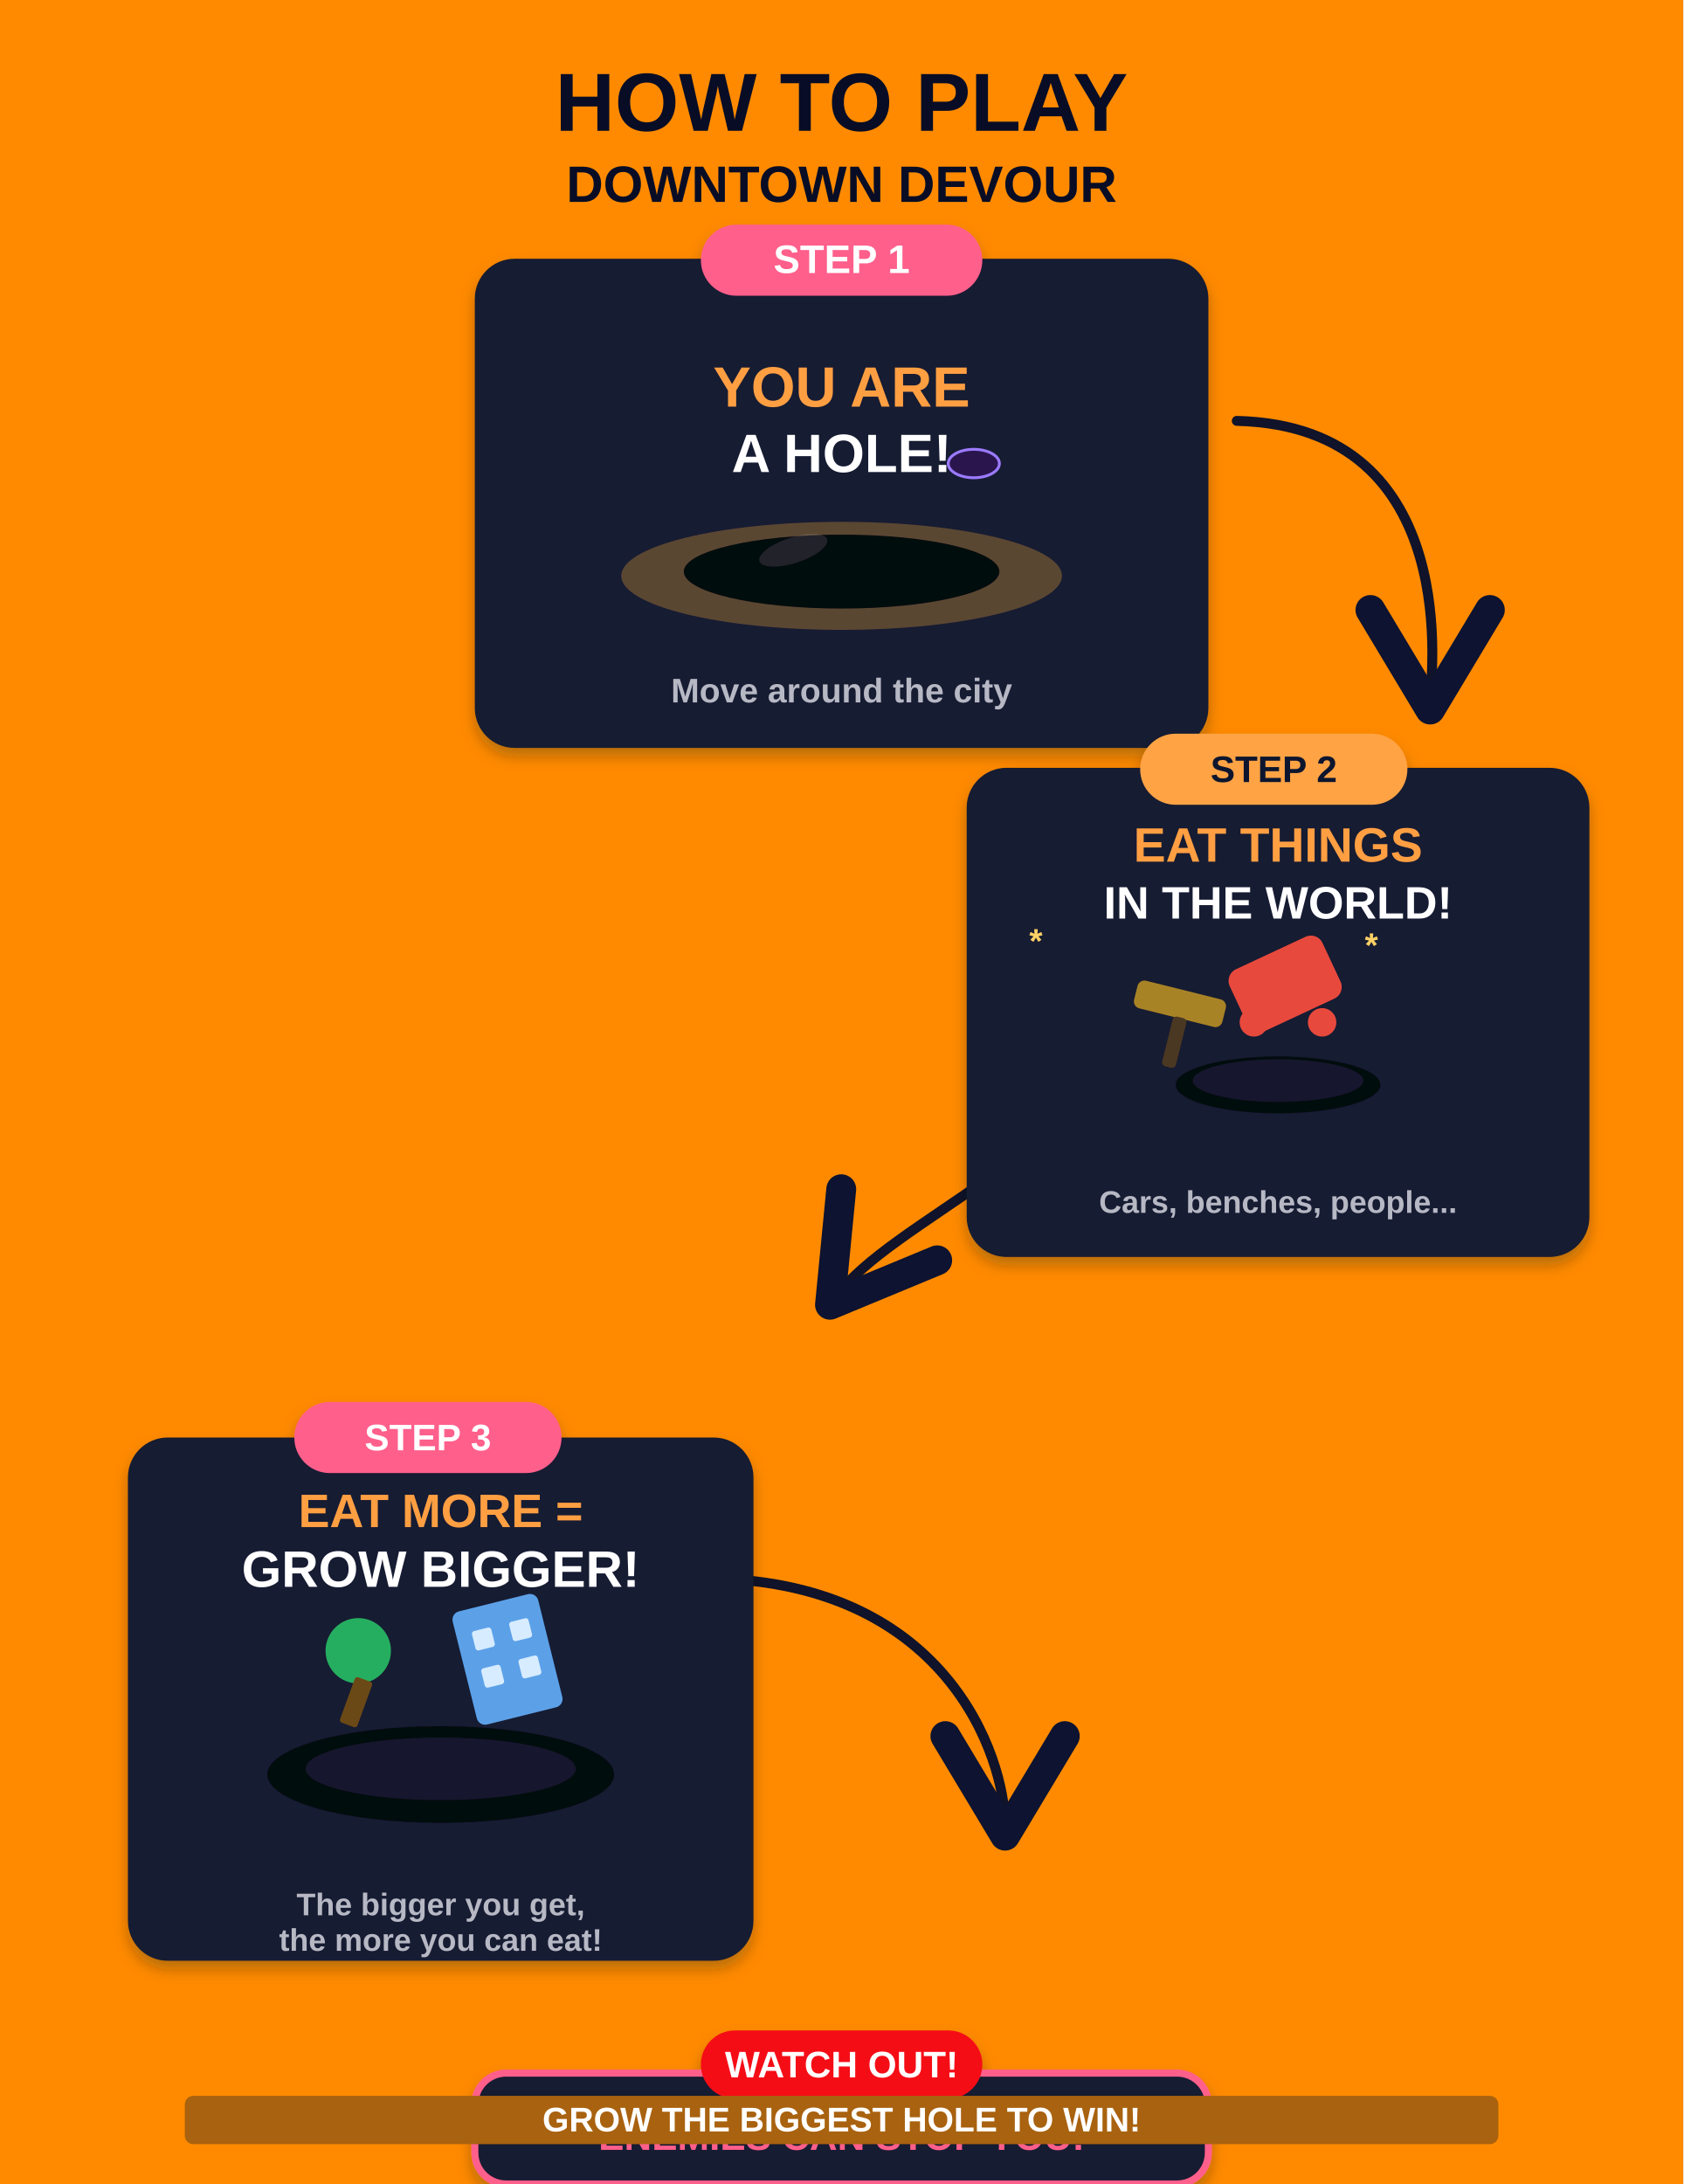
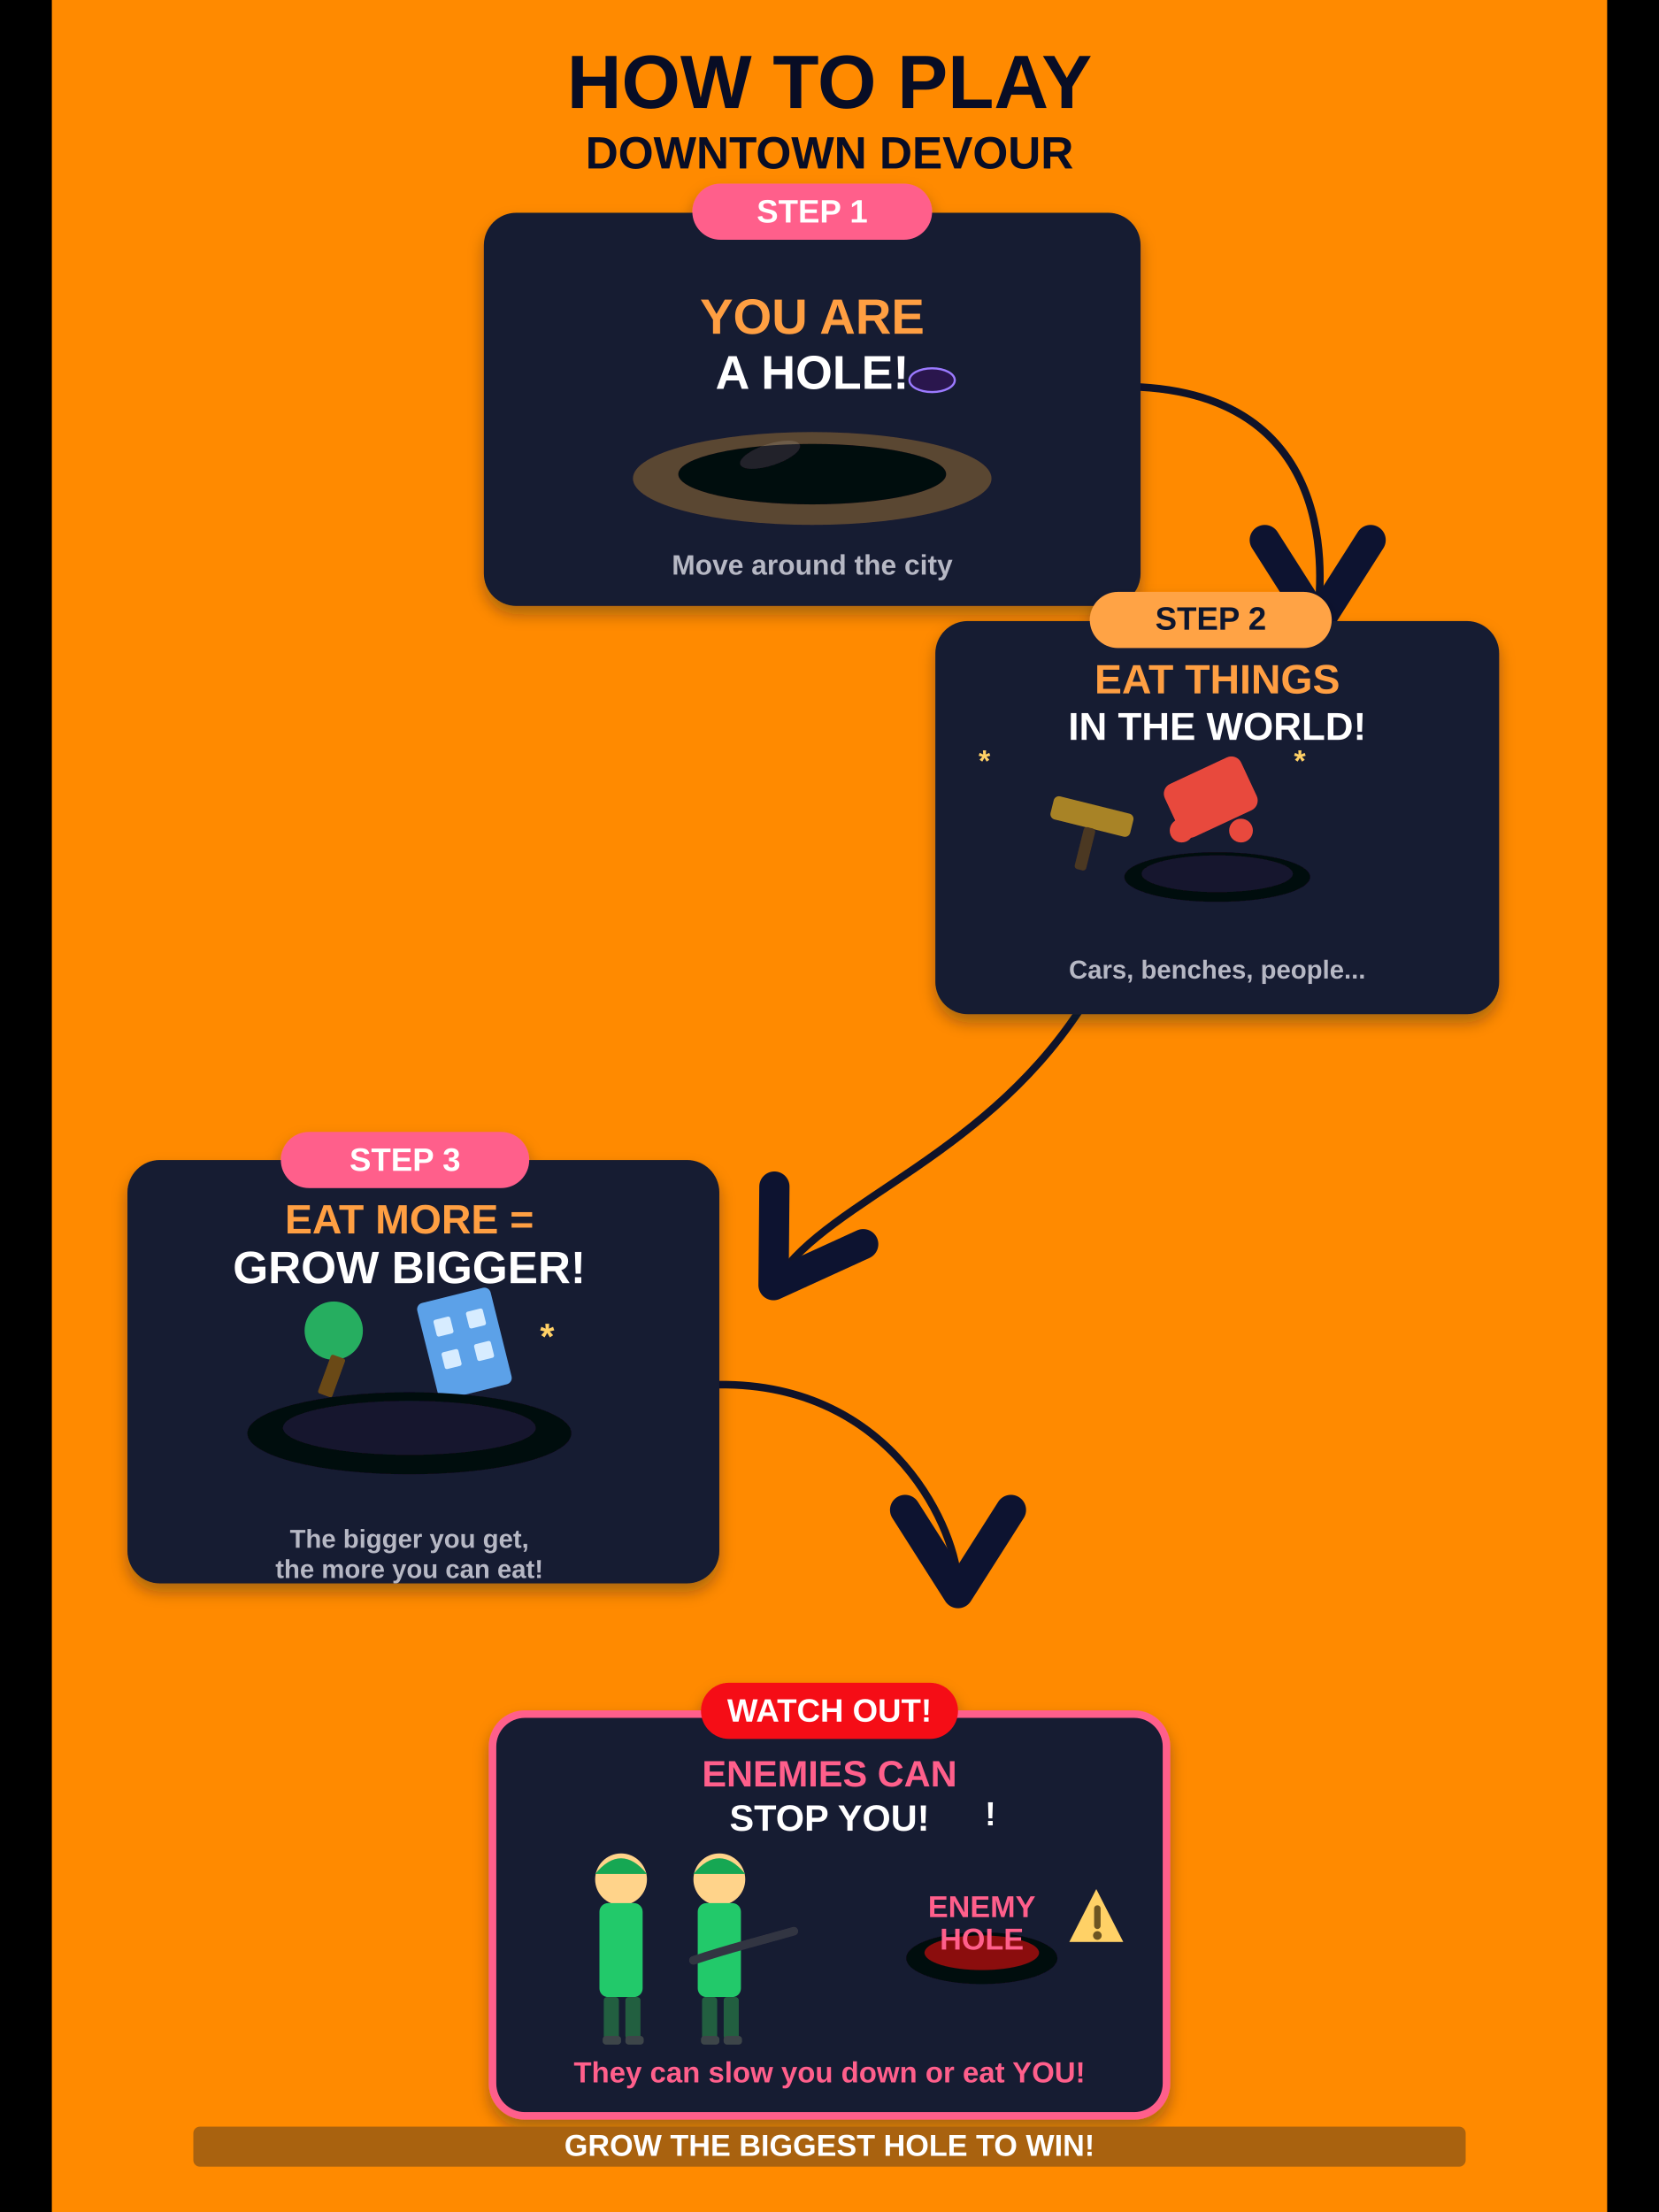
- <svg xmlns="http://www.w3.org/2000/svg" viewBox="0 0 1184 1536" role="img" aria-labelledby="title desc">
-   <rect width="1184" height="1536" fill="#ff8a00" />
-   <g fill="#080d25" font-family="Arial, Helvetica, sans-serif" text-anchor="middle" font-weight="900">
-     <text x="592" y="92" font-size="58">HOW TO PLAY</text>
-     <text x="592" y="142" font-size="36">DOWNTOWN DEVOUR</text>
-   </g>
+ <svg xmlns="http://www.w3.org/2000/svg" width="1536" height="2048" viewBox="0 0 1536 2048" role="img" aria-labelledby="title desc">
+   <rect width="1536" height="2048" fill="#000" />
+   <rect x="48" width="1440" height="2048" fill="#ff8a00" />
  <defs>
    <filter id="softShadow" x="-20%" y="-20%" width="140%" height="140%">
-       <feDropShadow dx="0" dy="6" stdDeviation="5" flood-color="#101329" flood-opacity="0.28" />
+       <feDropShadow dx="0" dy="8" stdDeviation="7" flood-color="#101329" flood-opacity="0.34" />
    </filter>
-     <marker id="arrow" markerWidth="16" markerHeight="16" refX="11" refY="8" orient="auto">
-       <path d="M2,2 L12,8 L2,14" fill="none" stroke="#0d1330" stroke-width="3" stroke-linecap="round" stroke-linejoin="round" />
+     <marker id="arrow" markerWidth="18" markerHeight="18" refX="12" refY="9" orient="auto">
+       <path d="M2,2 L13,9 L2,16" fill="none" stroke="#0d1330" stroke-width="4" stroke-linecap="round" stroke-linejoin="round" />
    </marker>
  </defs>
-   <path d="M870 296 C1032 300 1006 482 1006 492" fill="none" stroke="#101329" stroke-width="7" stroke-linecap="round" marker-end="url(#arrow)" />
-   <path d="M835 690 C754 816 628 858 588 912" fill="none" stroke="#101329" stroke-width="7" stroke-linecap="round" marker-end="url(#arrow)" />
-   <path d="M494 1110 C665 1110 707 1235 707 1284" fill="none" stroke="#101329" stroke-width="7" stroke-linecap="round" marker-end="url(#arrow)" />
+   <g fill="#080d25" font-family="Arial, Helvetica, sans-serif" text-anchor="middle" font-weight="900">
+     <text x="768" y="100" font-size="70">HOW TO PLAY</text>
+     <text x="768" y="156" font-size="42">DOWNTOWN DEVOUR</text>
+   </g>
+   <path d="M1046 358 C1254 363 1220 560 1220 570" fill="none" stroke="#101329" stroke-width="7" stroke-linecap="round" marker-end="url(#arrow)" />
+   <path d="M1008 922 C918 1070 768 1110 720 1184" fill="none" stroke="#101329" stroke-width="7" stroke-linecap="round" marker-end="url(#arrow)" />
+   <path d="M665 1282 C828 1280 887 1420 887 1468" fill="none" stroke="#101329" stroke-width="7" stroke-linecap="round" marker-end="url(#arrow)" />
  <g filter="url(#softShadow)">
-     <rect x="334" y="182" width="516" height="344" rx="28" fill="#171a32" />
-     <rect x="493" y="158" width="198" height="50" rx="25" fill="#ff5e8b" />
-     <text x="592" y="192" font-family="Arial, Helvetica, sans-serif" font-size="28" font-weight="900" fill="#fff" text-anchor="middle">STEP 1</text>
-     <text x="592" y="286" font-family="Arial, Helvetica, sans-serif" font-size="40" font-weight="900" fill="#ff9f43" text-anchor="middle">YOU ARE</text>
-     <text x="592" y="332" font-family="Arial, Helvetica, sans-serif" font-size="38" font-weight="900" fill="#fff" text-anchor="middle">A HOLE!</text>
-     <ellipse cx="592" cy="405" rx="155" ry="38" fill="#5a4630" />
-     <ellipse cx="592" cy="402" rx="111" ry="26" fill="#05070f" />
-     <ellipse cx="558" cy="387" rx="25" ry="9" fill="#ffffff" opacity="0.12" transform="rotate(-18 558 387)" />
-     <ellipse cx="685" cy="326" rx="18" ry="10" fill="#2a184e" stroke="#9b7aff" stroke-width="2" />
-     <text x="592" y="494" font-family="Arial, Helvetica, sans-serif" font-size="24" font-weight="800" fill="#b6b8c4" text-anchor="middle">Move around the city</text>
+     <rect x="448" y="197" width="608" height="364" rx="30" fill="#171a32" />
+     <rect x="641" y="170" width="222" height="52" rx="26" fill="#ff5e8b" />
+     <text x="752" y="206" font-family="Arial, Helvetica, sans-serif" font-size="30" font-weight="900" fill="#fff" text-anchor="middle">STEP 1</text>
+     <text x="752" y="309" font-family="Arial, Helvetica, sans-serif" font-size="46" font-weight="900" fill="#ff9f43" text-anchor="middle">YOU ARE</text>
+     <text x="752" y="360" font-family="Arial, Helvetica, sans-serif" font-size="44" font-weight="900" fill="#fff" text-anchor="middle">A HOLE!</text>
+     <ellipse cx="752" cy="443" rx="166" ry="43" fill="#5a4630" />
+     <ellipse cx="752" cy="439" rx="124" ry="28" fill="#05070f" />
+     <ellipse cx="713" cy="421" rx="29" ry="10" fill="#ffffff" opacity="0.12" transform="rotate(-18 713 421)" />
+     <ellipse cx="863" cy="352" rx="21" ry="11" fill="#2a184e" stroke="#9b7aff" stroke-width="2" />
+     <text x="752" y="532" font-family="Arial, Helvetica, sans-serif" font-size="26" font-weight="800" fill="#b6b8c4" text-anchor="middle">Move around the city</text>
  </g>
  <g filter="url(#softShadow)">
-     <rect x="680" y="540" width="438" height="344" rx="28" fill="#171a32" />
-     <rect x="802" y="516" width="188" height="50" rx="25" fill="#ffa345" />
-     <text x="896" y="550" font-family="Arial, Helvetica, sans-serif" font-size="26" font-weight="900" fill="#11172d" text-anchor="middle">STEP 2</text>
-     <text x="899" y="606" font-family="Arial, Helvetica, sans-serif" font-size="34" font-weight="900" fill="#ff9f43" text-anchor="middle">EAT THINGS</text>
-     <text x="899" y="646" font-family="Arial, Helvetica, sans-serif" font-size="32" font-weight="900" fill="#fff" text-anchor="middle">IN THE WORLD!</text>
-     <rect x="798" y="696" width="64" height="20" rx="5" fill="#a88325" transform="rotate(14 830 706)" />
-     <rect x="821" y="715" width="10" height="36" rx="3" fill="#4b3721" transform="rotate(14 826 733)" />
-     <rect x="868" y="668" width="72" height="48" rx="9" fill="#e84a3c" transform="rotate(-25 904 692)" />
-     <circle cx="882" cy="719" r="10" fill="#e84a3c" />
-     <circle cx="930" cy="719" r="10" fill="#e84a3c" />
-     <ellipse cx="899" cy="763" rx="72" ry="20" fill="#05070f" />
-     <ellipse cx="899" cy="760" rx="60" ry="15" fill="#15182d" />
-     <text x="899" y="853" font-family="Arial, Helvetica, sans-serif" font-size="22" font-weight="800" fill="#b6b8c4" text-anchor="middle">Cars, benches, people...</text>
-     <text x="724" y="670" font-family="Arial, Helvetica, sans-serif" font-size="24" font-weight="900" fill="#ffd166">*</text>
-     <text x="960" y="673" font-family="Arial, Helvetica, sans-serif" font-size="24" font-weight="900" fill="#ffd166">*</text>
+     <rect x="866" y="575" width="522" height="364" rx="30" fill="#171a32" />
+     <rect x="1009" y="548" width="224" height="52" rx="26" fill="#ffa345" />
+     <text x="1121" y="583" font-family="Arial, Helvetica, sans-serif" font-size="30" font-weight="900" fill="#11172d" text-anchor="middle">STEP 2</text>
+     <text x="1127" y="642" font-family="Arial, Helvetica, sans-serif" font-size="38" font-weight="900" fill="#ff9f43" text-anchor="middle">EAT THINGS</text>
+     <text x="1127" y="685" font-family="Arial, Helvetica, sans-serif" font-size="36" font-weight="900" fill="#fff" text-anchor="middle">IN THE WORLD!</text>
+     <text x="906" y="714" font-family="Arial, Helvetica, sans-serif" font-size="28" font-weight="900" fill="#ffd166">*</text>
+     <text x="1198" y="714" font-family="Arial, Helvetica, sans-serif" font-size="28" font-weight="900" fill="#ffd166">*</text>
+     <rect x="973" y="745" width="76" height="22" rx="5" fill="#a88325" transform="rotate(14 1011 756)" />
+     <rect x="999" y="766" width="11" height="40" rx="3" fill="#4b3721" transform="rotate(14 1005 786)" />
+     <rect x="1082" y="711" width="78" height="54" rx="10" fill="#e84a3c" transform="rotate(-25 1121 738)" />
+     <circle cx="1094" cy="769" r="11" fill="#e84a3c" />
+     <circle cx="1149" cy="769" r="11" fill="#e84a3c" />
+     <ellipse cx="1127" cy="812" rx="86" ry="23" fill="#05070f" />
+     <ellipse cx="1127" cy="809" rx="70" ry="17" fill="#15182d" />
+     <text x="1127" y="906" font-family="Arial, Helvetica, sans-serif" font-size="24" font-weight="800" fill="#b6b8c4" text-anchor="middle">Cars, benches, people...</text>
  </g>
  <g filter="url(#softShadow)">
-     <rect x="90" y="1011" width="440" height="368" rx="28" fill="#171a32" />
-     <rect x="207" y="986" width="188" height="50" rx="25" fill="#ff5e8b" />
-     <text x="301" y="1020" font-family="Arial, Helvetica, sans-serif" font-size="26" font-weight="900" fill="#fff" text-anchor="middle">STEP 3</text>
-     <text x="310" y="1074" font-family="Arial, Helvetica, sans-serif" font-size="33" font-weight="900" fill="#ff9f43" text-anchor="middle">EAT MORE =</text>
-     <text x="310" y="1116" font-family="Arial, Helvetica, sans-serif" font-size="36" font-weight="900" fill="#fff" text-anchor="middle">GROW BIGGER!</text>
-     <circle cx="252" cy="1161" r="23" fill="#27ae60" />
-     <rect x="244" y="1180" width="13" height="34" rx="2" fill="#6b4a16" transform="rotate(20 250 1197)" />
-     <rect x="326" y="1126" width="62" height="82" rx="6" fill="#5ba1e8" transform="rotate(-14 357 1167)" />
-     <g fill="#d7ecff" transform="rotate(-14 357 1167)">
-       <rect x="337" y="1142" width="14" height="14" rx="2" />
-       <rect x="364" y="1142" width="14" height="14" rx="2" />
-       <rect x="337" y="1169" width="14" height="14" rx="2" />
-       <rect x="364" y="1169" width="14" height="14" rx="2" />
+     <rect x="118" y="1074" width="548" height="392" rx="30" fill="#171a32" />
+     <rect x="260" y="1048" width="230" height="52" rx="26" fill="#ff5e8b" />
+     <text x="375" y="1084" font-family="Arial, Helvetica, sans-serif" font-size="30" font-weight="900" fill="#fff" text-anchor="middle">STEP 3</text>
+     <text x="379" y="1142" font-family="Arial, Helvetica, sans-serif" font-size="38" font-weight="900" fill="#ff9f43" text-anchor="middle">EAT MORE =</text>
+     <text x="379" y="1188" font-family="Arial, Helvetica, sans-serif" font-size="42" font-weight="900" fill="#fff" text-anchor="middle">GROW BIGGER!</text>
+     <circle cx="309" cy="1232" r="27" fill="#27ae60" />
+     <rect x="300" y="1255" width="14" height="38" rx="2" fill="#6b4a16" transform="rotate(20 307 1274)" />
+     <rect x="395" y="1198" width="70" height="92" rx="6" fill="#5ba1e8" transform="rotate(-14 430 1244)" />
+     <g fill="#d7ecff" transform="rotate(-14 430 1244)">
+       <rect x="407" y="1216" width="16" height="16" rx="2" />
+       <rect x="438" y="1216" width="16" height="16" rx="2" />
+       <rect x="407" y="1247" width="16" height="16" rx="2" />
+       <rect x="438" y="1247" width="16" height="16" rx="2" />
    </g>
-     <ellipse cx="310" cy="1248" rx="122" ry="34" fill="#05070f" />
-     <ellipse cx="310" cy="1244" rx="95" ry="22" fill="#15182d" />
-     <text x="310" y="1347" font-family="Arial, Helvetica, sans-serif" font-size="22" font-weight="800" fill="#b6b8c4" text-anchor="middle">The bigger you get,</text>
-     <text x="310" y="1372" font-family="Arial, Helvetica, sans-serif" font-size="22" font-weight="800" fill="#b6b8c4" text-anchor="middle">the more you can eat!</text>
+     <text x="500" y="1249" font-family="Arial, Helvetica, sans-serif" font-size="34" font-weight="900" fill="#ffd166">*</text>
+     <ellipse cx="379" cy="1327" rx="150" ry="38" fill="#05070f" />
+     <ellipse cx="379" cy="1322" rx="117" ry="25" fill="#15182d" />
+     <text x="379" y="1433" font-family="Arial, Helvetica, sans-serif" font-size="24" font-weight="800" fill="#b6b8c4" text-anchor="middle">The bigger you get,</text>
+     <text x="379" y="1461" font-family="Arial, Helvetica, sans-serif" font-size="24" font-weight="800" fill="#b6b8c4" text-anchor="middle">the more you can eat!</text>
  </g>
  <g filter="url(#softShadow)">
-     <rect x="334" y="1458" width="516" height="78" rx="22" fill="#171a32" stroke="#ff5e8b" stroke-width="5" />
-     <rect x="493" y="1428" width="198" height="48" rx="24" fill="#f50d19" />
-     <text x="592" y="1461" font-family="Arial, Helvetica, sans-serif" font-size="26" font-weight="900" fill="#fff" text-anchor="middle">WATCH OUT!</text>
-     <text x="592" y="1512" font-family="Arial, Helvetica, sans-serif" font-size="27" font-weight="900" fill="#ff5e8b" text-anchor="middle">ENEMIES CAN STOP YOU!</text>
+     <rect x="456" y="1587" width="624" height="372" rx="30" fill="#171a32" stroke="#ff5e8b" stroke-width="7" />
+     <rect x="649" y="1558" width="238" height="52" rx="26" fill="#f50d19" />
+     <text x="768" y="1594" font-family="Arial, Helvetica, sans-serif" font-size="30" font-weight="900" fill="#fff" text-anchor="middle">WATCH OUT!</text>
+     <text x="768" y="1654" font-family="Arial, Helvetica, sans-serif" font-size="34" font-weight="900" fill="#ff5e8b" text-anchor="middle">ENEMIES CAN</text>
+     <text x="768" y="1695" font-family="Arial, Helvetica, sans-serif" font-size="34" font-weight="900" fill="#fff" text-anchor="middle">STOP YOU!</text>
+     <text x="917" y="1690" font-family="Arial, Helvetica, sans-serif" font-size="31" font-weight="900" fill="#fff" text-anchor="middle">!</text>
+     <g transform="translate(575 1740)">
+       <circle cx="0" cy="0" r="24" fill="#ffd38a" />
+       <path d="M-24 -5 Q0 -34 24 -5 Z" fill="#15a752" />
+       <rect x="-20" y="22" width="40" height="87" rx="8" fill="#24c96b" />
+       <rect x="-16" y="109" width="14" height="39" rx="3" fill="#245f40" />
+       <rect x="4" y="109" width="14" height="39" rx="3" fill="#245f40" />
+       <rect x="-17" y="145" width="17" height="8" rx="3" fill="#3d4548" />
+       <rect x="4" y="145" width="17" height="8" rx="3" fill="#3d4548" />
+     </g>
+     <g transform="translate(666 1740)">
+       <circle cx="0" cy="0" r="24" fill="#ffd38a" />
+       <path d="M-24 -5 Q0 -34 24 -5 Z" fill="#15a752" />
+       <rect x="-20" y="22" width="40" height="87" rx="8" fill="#24c96b" />
+       <rect x="-16" y="109" width="14" height="39" rx="3" fill="#245f40" />
+       <rect x="4" y="109" width="14" height="39" rx="3" fill="#245f40" />
+       <rect x="-17" y="145" width="17" height="8" rx="3" fill="#3d4548" />
+       <rect x="4" y="145" width="17" height="8" rx="3" fill="#3d4548" />
+     </g>
+     <path d="M642 1815 C675 1804 707 1796 735 1788" fill="none" stroke="#333642" stroke-width="8" stroke-linecap="round" />
+     <ellipse cx="909" cy="1813" rx="70" ry="24" fill="#05070f" />
+     <ellipse cx="909" cy="1808" rx="53" ry="16" fill="#8b080e" />
+     <text x="909" y="1775" font-family="Arial, Helvetica, sans-serif" font-size="28" font-weight="900" fill="#ff5e8b" text-anchor="middle">ENEMY</text>
+     <text x="909" y="1805" font-family="Arial, Helvetica, sans-serif" font-size="28" font-weight="900" fill="#ff5e8b" text-anchor="middle">HOLE</text>
+     <path d="M1015 1749 L1040 1798 L990 1798 Z" fill="#ffd166" />
+     <rect x="1013" y="1764" width="6" height="22" rx="3" fill="#6d5421" />
+     <circle cx="1016" cy="1792" r="4" fill="#6d5421" />
+     <text x="768" y="1928" font-family="Arial, Helvetica, sans-serif" font-size="27" font-weight="900" fill="#ff5e8b" text-anchor="middle">They can slow you down or eat YOU!</text>
  </g>
  <g>
-     <rect x="130" y="1474" width="924" height="34" rx="6" fill="#a9620f" />
-     <text x="592" y="1499" font-family="Arial, Helvetica, sans-serif" font-size="24" font-weight="900" fill="#fff" text-anchor="middle">GROW THE BIGGEST HOLE TO WIN!</text>
+     <rect x="179" y="1969" width="1178" height="37" rx="6" fill="#a9620f" />
+     <text x="768" y="1996" font-family="Arial, Helvetica, sans-serif" font-size="28" font-weight="900" fill="#fff" text-anchor="middle">GROW THE BIGGEST HOLE TO WIN!</text>
  </g>
</svg>
